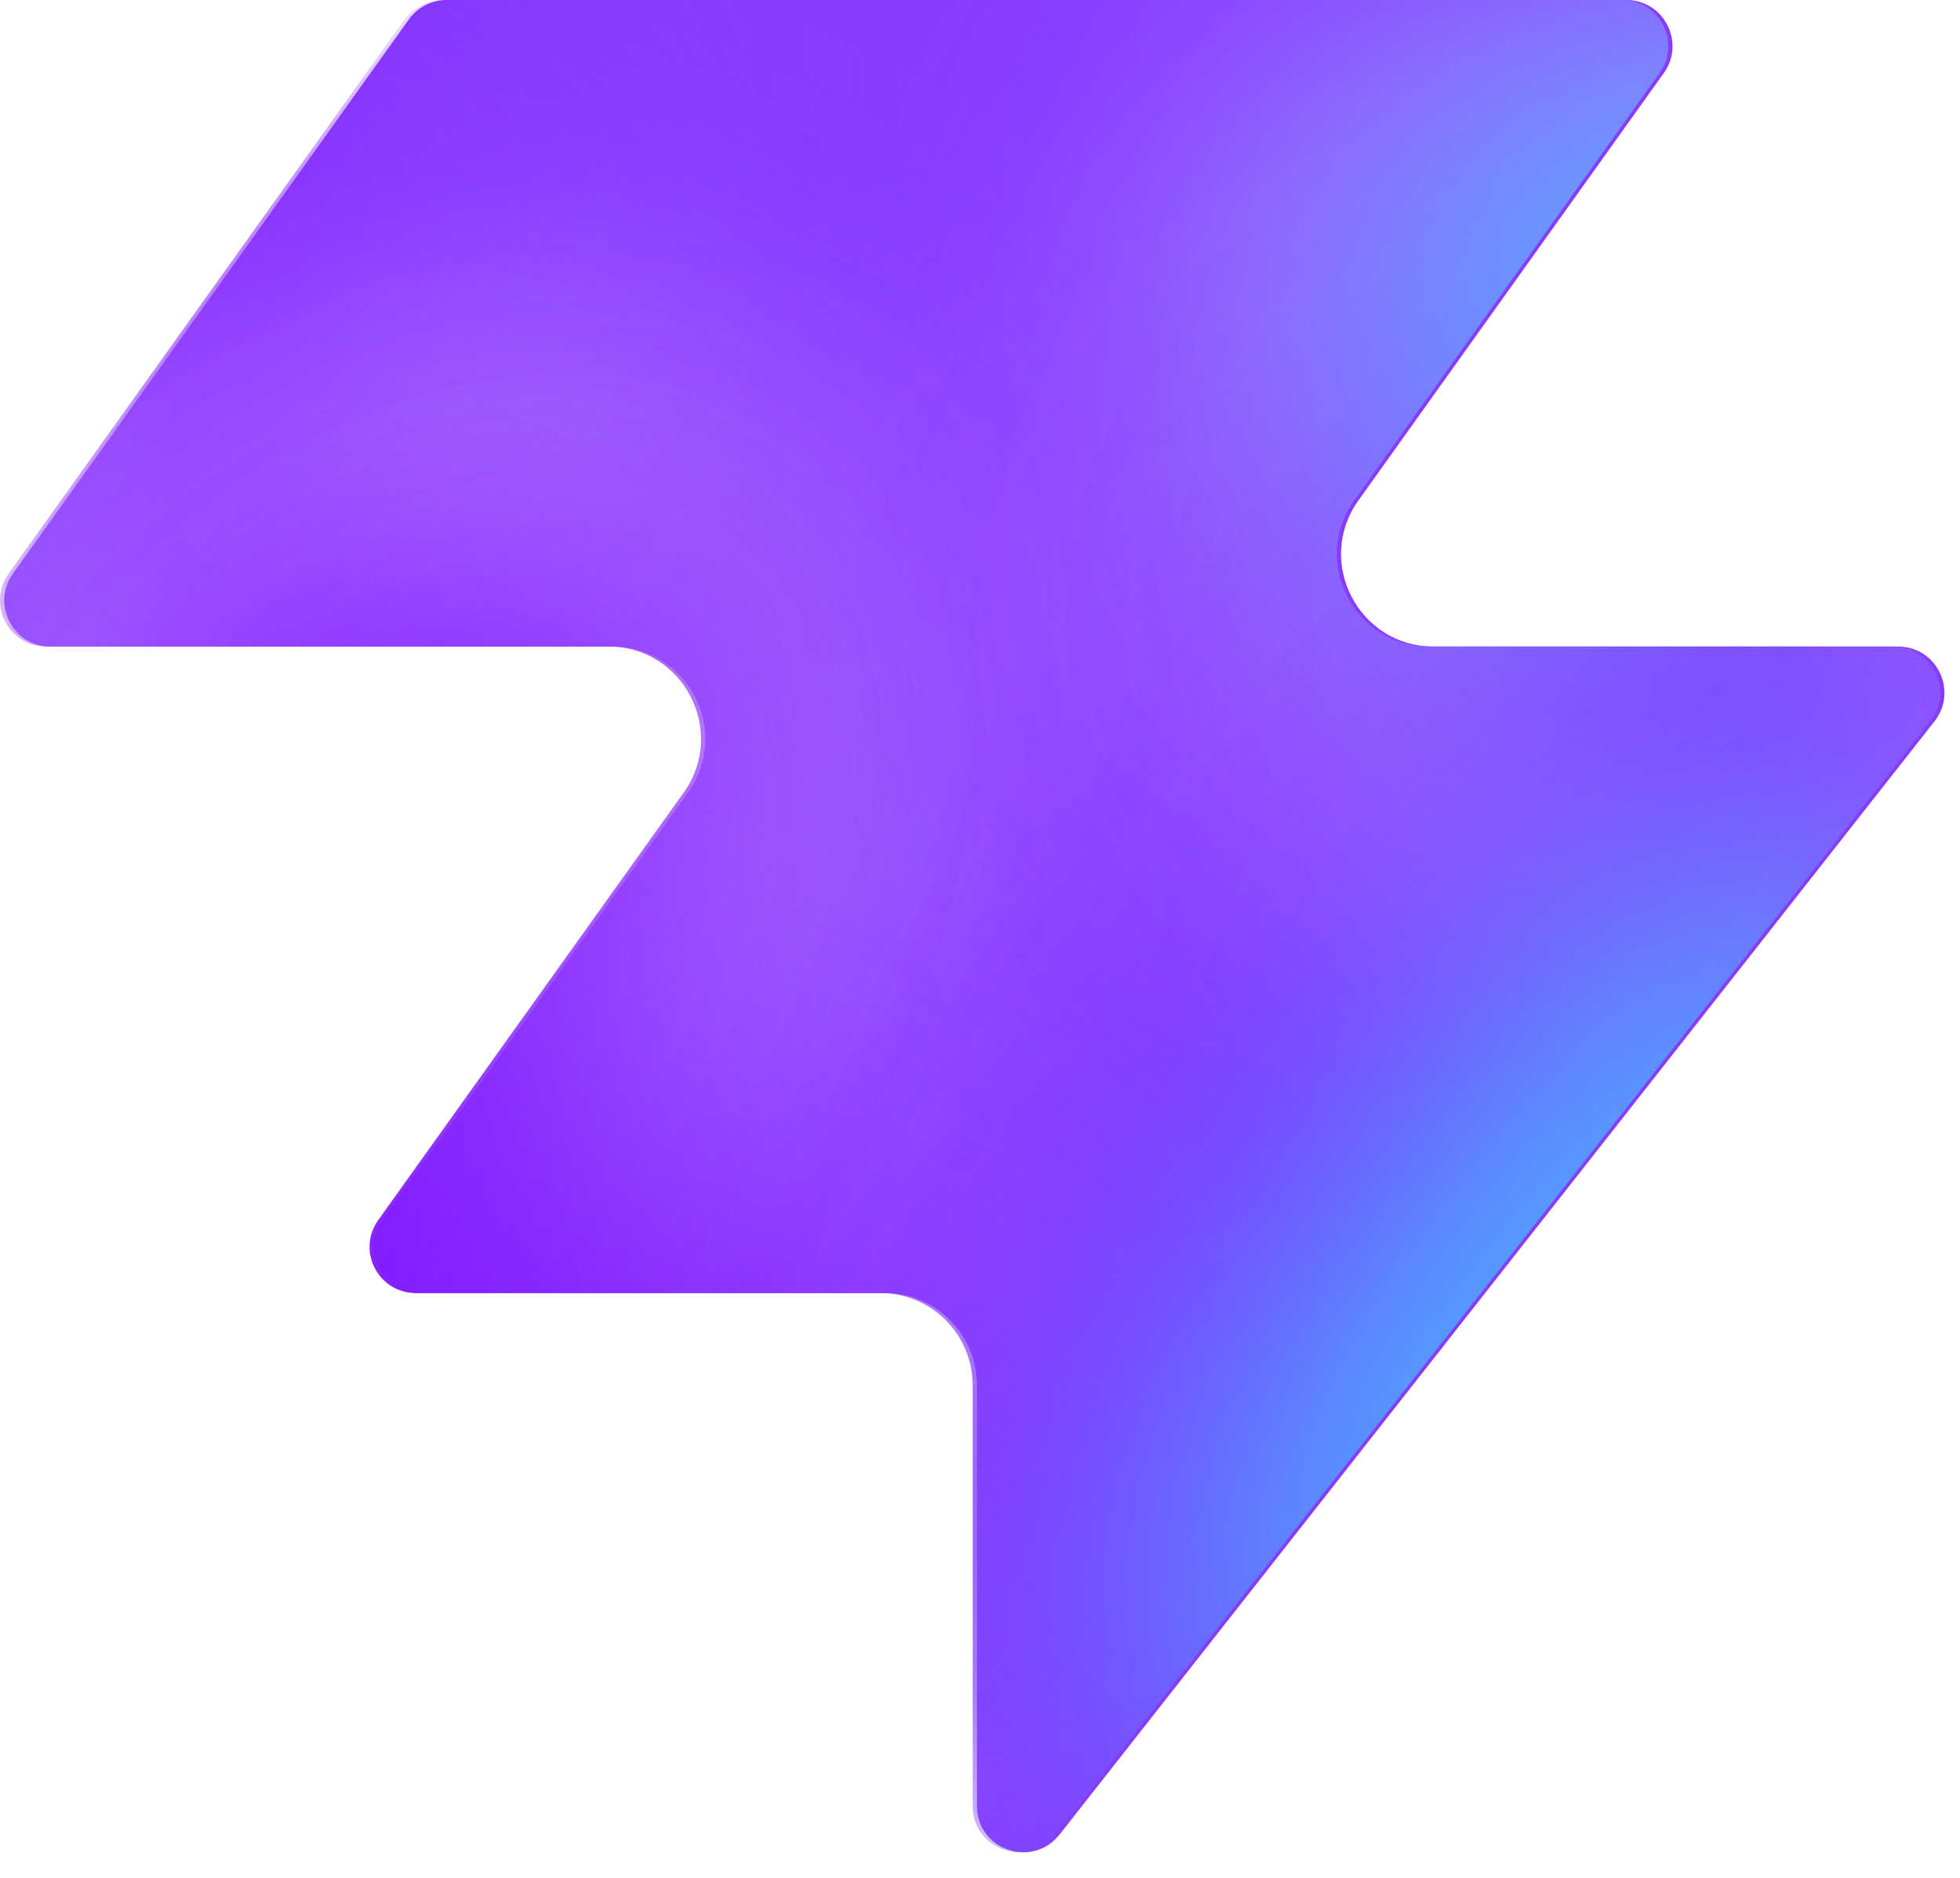
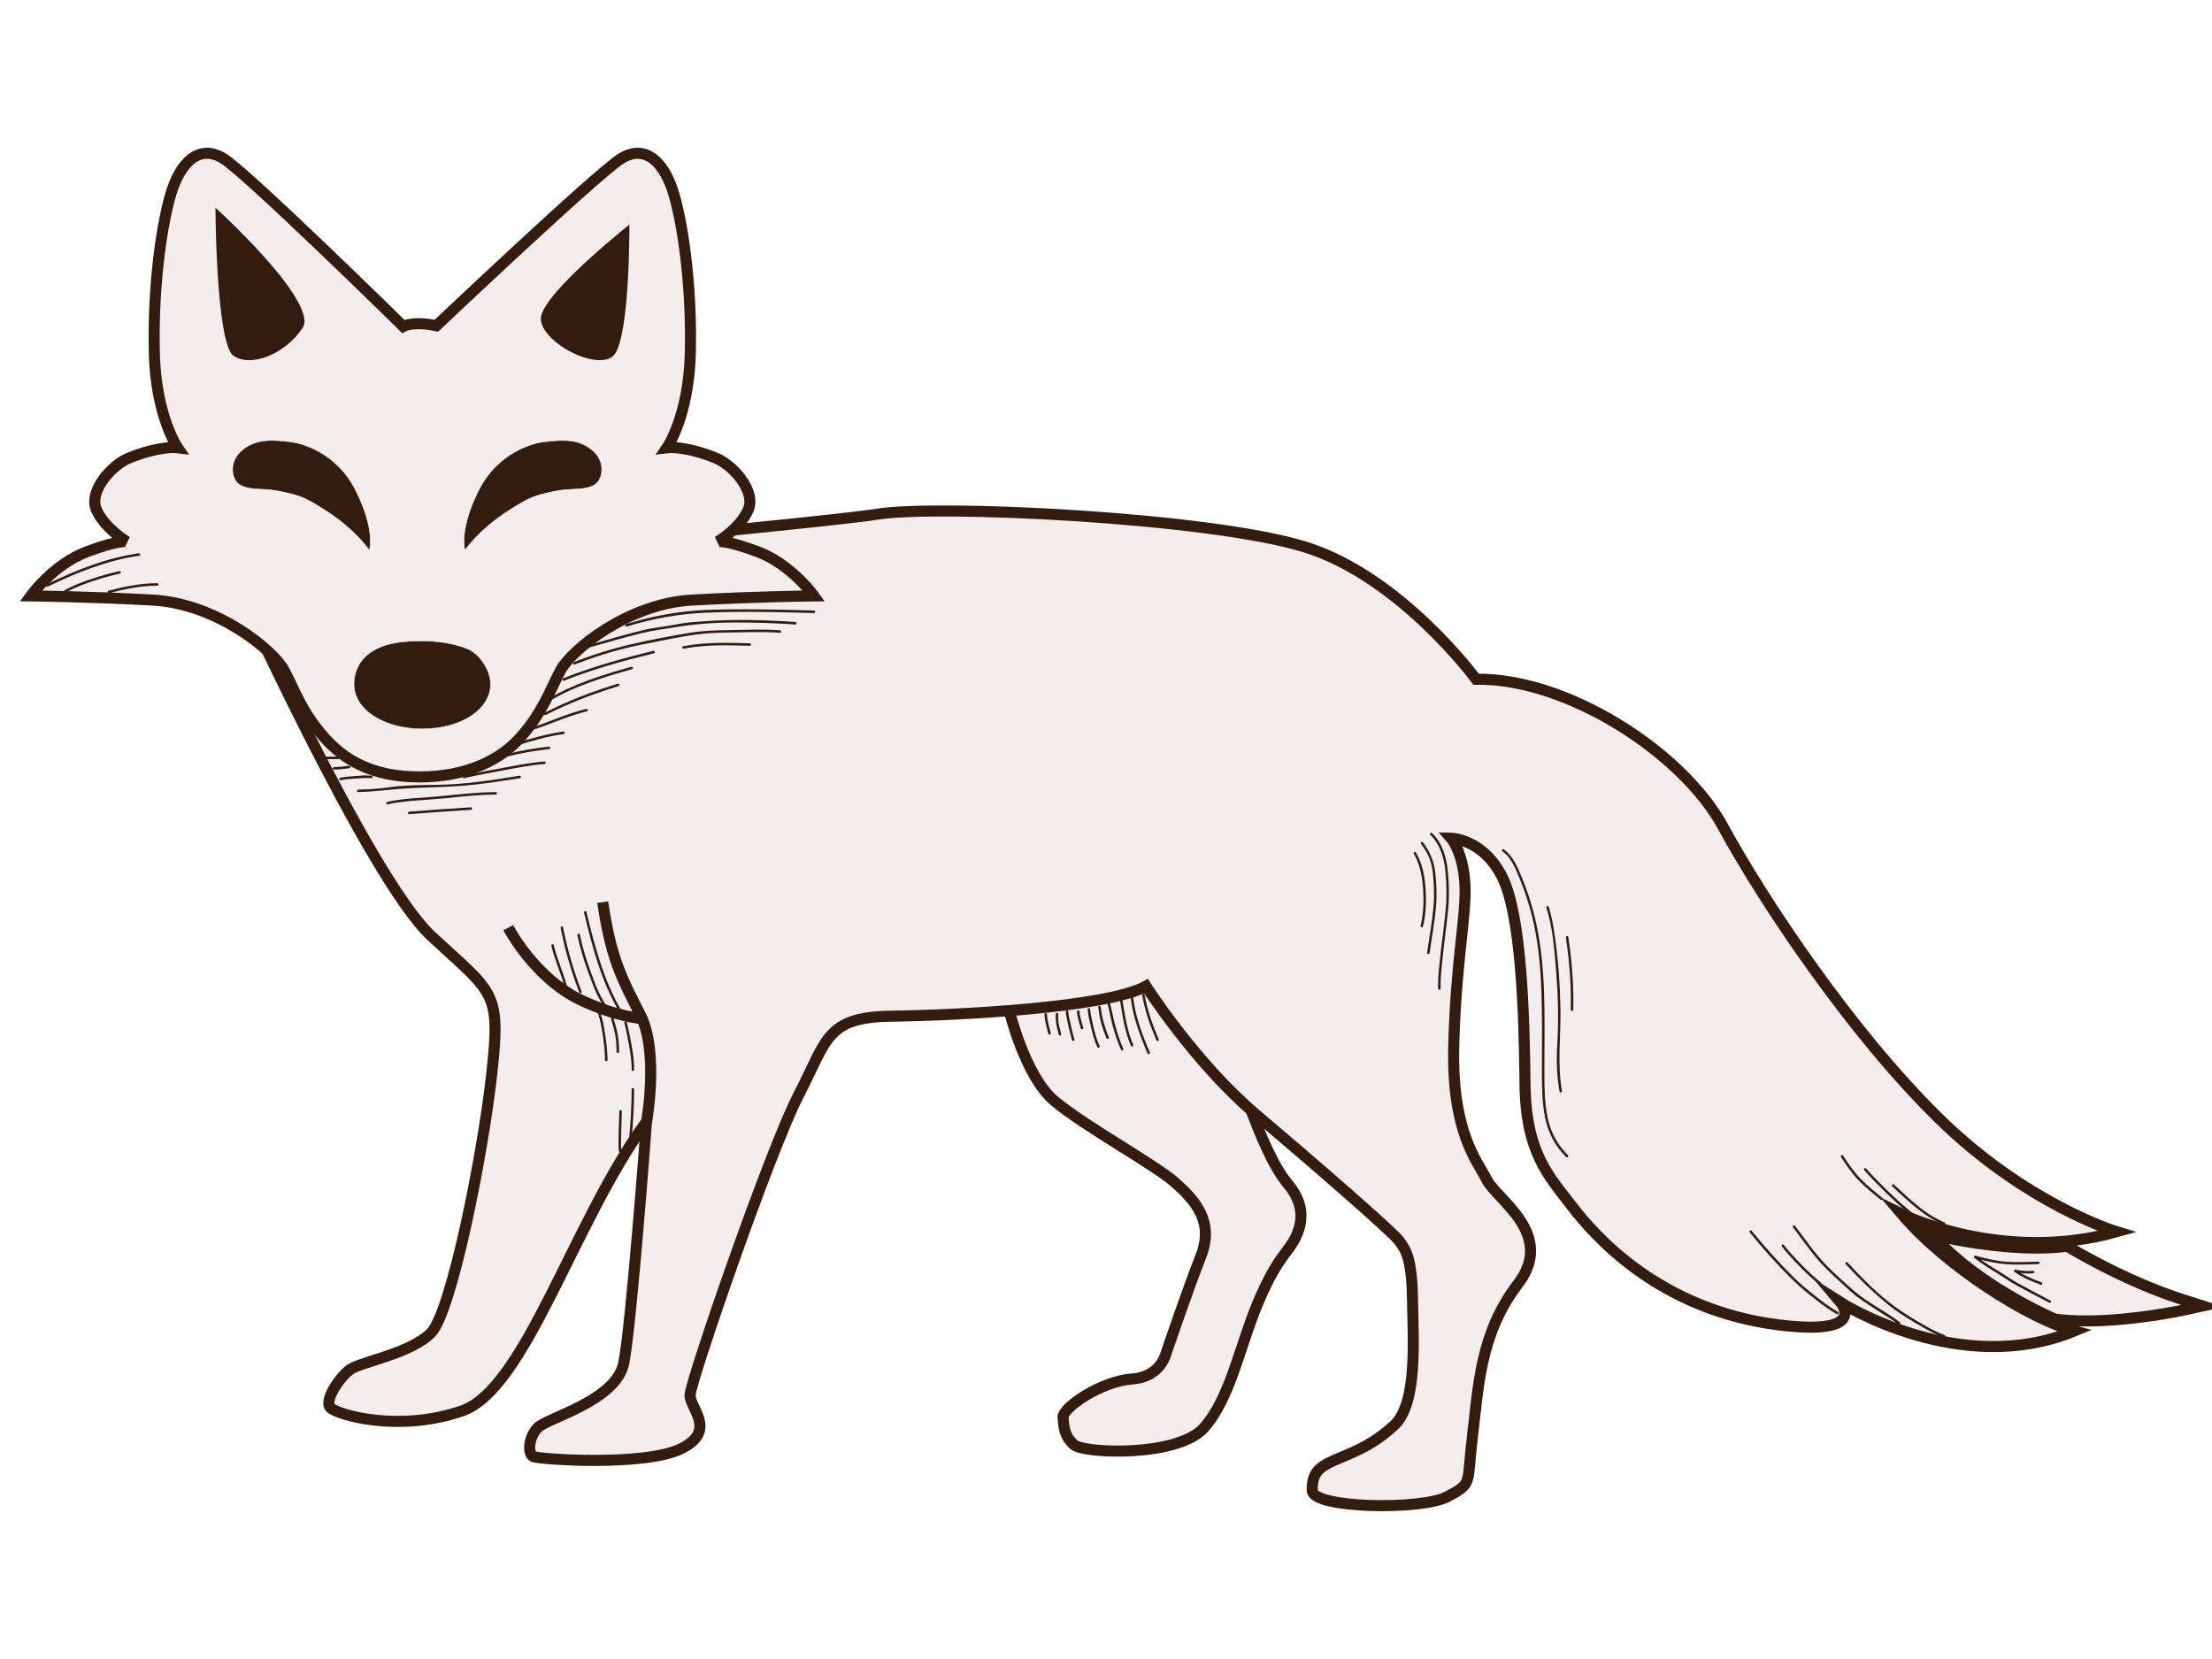
- <svg xmlns="http://www.w3.org/2000/svg" width="48" height="46" fill="none" viewBox="0 0 48 46">
-   <path fill="#863bff" d="M25.946 44.938c-.664.845-2.021.375-2.021-.698V33.937a2.26 2.26 0 0 0-2.262-2.262H10.287c-.92 0-1.456-1.04-.92-1.788l7.48-10.471c1.07-1.497 0-3.578-1.842-3.578H1.237c-.92 0-1.456-1.04-.92-1.788L10.013.474c.214-.297.556-.474.92-.474h28.894c.92 0 1.456 1.04.92 1.788l-7.48 10.471c-1.07 1.498 0 3.579 1.842 3.579h11.377c.943 0 1.473 1.088.89 1.83L25.947 44.94z" style="fill:#863bff;fill:color(display-p3 .525 .23 1);fill-opacity:1" />
-   <mask id="a" width="48" height="46" x="0" y="0" maskUnits="userSpaceOnUse" style="mask-type:alpha">
-     <path fill="#000" d="M25.842 44.938c-.664.844-2.021.375-2.021-.698V33.937a2.26 2.26 0 0 0-2.262-2.262H10.183c-.92 0-1.456-1.04-.92-1.788l7.48-10.471c1.07-1.498 0-3.579-1.842-3.579H1.133c-.92 0-1.456-1.04-.92-1.787L9.91.473c.214-.297.556-.474.92-.474h28.894c.92 0 1.456 1.04.92 1.788l-7.48 10.471c-1.07 1.498 0 3.578 1.842 3.578h11.377c.943 0 1.473 1.088.89 1.832L25.843 44.94z" style="fill:#000;fill-opacity:1" />
-   </mask>
-   <g mask="url(#a)">
-     <g filter="url(#b)">
-       <ellipse cx="5.508" cy="14.704" fill="#ede6ff" rx="5.508" ry="14.704" style="fill:#ede6ff;fill:color(display-p3 .927 .903 1);fill-opacity:1" transform="matrix(.00324 1 1 -.00324 -4.47 31.516)" />
+ <svg xmlns="http://www.w3.org/2000/svg" id="Layer_1" data-name="Layer 1" viewBox="0 0 800 600">
+   <defs>
+     <style>
+       .cls-1, .cls-2, .cls-3, .cls-4 {
+         stroke-miterlimit: 10;
+       }
+ 
+       .cls-1, .cls-5 {
+         fill: #f4eded;
+       }
+ 
+       .cls-1, .cls-3 {
+         stroke: #331b0e;
+         stroke-width: 4px;
+       }
+ 
+       .cls-2 {
+         stroke-width: 2px;
+       }
+ 
+       .cls-2, .cls-4 {
+         stroke: #f4eded;
+       }
+ 
+       .cls-2, .cls-4, .cls-6 {
+         fill: #331b0e;
+       }
+ 
+       .cls-5, .cls-6 {
+         stroke-width: 0px;
+       }
+ 
+       .cls-3 {
+         fill: none;
+       }
+ 
+       .cls-4 {
+         stroke-width: .2px;
+       }
+     </style>
+   </defs>
+   <path class="cls-1" d="m365.01,365.51s5.66,23.58,16.23,32.56,36.51,23.2,43.66,29.54c7.15,6.35,14.45,14.09,9.35,26.89-4.51,11.32-12.69,35.41-12.69,35.41,0,0-1.97,8.09-12.08,8.81-11.46.82-25.26,10.53-25.01,13.89.25,3.37.4,6.75,3.97,9.92,3.57,3.17,37.51,4.54,47.02-6.18,9.52-10.72,12.87-29.38,19.4-44.96,4.3-10.27,7.53-15,10.47-18.85,2.9-3.8,9.74-13.28.52-24.26-10.7-12.75-19.02-45.76-22.8-52.3s-7.85-24.05-7.85-24.05l-70.18,13.57Z" />
+   <path class="cls-1" d="m84.26,208.91s49.23,108.76,71.72,129.62c22.49,20.86,25.19,19.58,21.91,49.48-3.28,29.9-14.63,86.41-21.94,93.96-7.31,7.54-25.4,10.6-29.21,13.25s-9.83,11.53-7.17,13.98c2.67,2.45,24.35,8.97,47.42,1.11,23.06-7.86,40.3-68.41,66.83-104.65,0,0-5.46,73.43-8.22,87.27-2.76,13.84-27.85,19.83-31.24,23.53-3.39,3.69-3.41,9.21-1.61,10.28s40.28,3.67,53.51-2.76c13.23-6.43,3.31-14.62,3.31-19.37s28.91-88.61,39.26-108.58c10.35-19.97,9.84-28.2,33.6-28.51s77.9-3.06,92.03-10.85c0,0,17.73,27.69,39.54,46.18,21.81,18.49,49.24,42.3,51.9,45.77,2.66,3.47,4.73,6.77,4.95,21.46.23,14.69,1.89,37.46-6.63,45.4s-16.54,10.35-21.71,12.68c-5.17,2.32-8.09,4.36-7.92,10.89.16,6.53,39.62,7.2,48.93,2.22,9.31-4.97,6.86-4.29,9.03-21.98,2.17-17.69,2.67-36.94,16.44-54.94,13.77-18-7.72-30.57-11.25-37.61-3.53-7.04-12.73-17.19-11.97-48.4s4.71-47.3,4.02-58.82c-.68-11.51-5-16.39-5-16.39,0,0,11.65.25,18.55,14.14,6.9,13.89,7.94,49.77,8.2,74.72.26,24.95,8.63,33.34,16.82,44.06,8.2,10.72,31.75,37.88,75.39,43.17,32.11,3.89,21.96-8.14,21.96-8.14,0,0,42.94,27.43,84.52,10.29-16.58-4.51-46.37-23.38-62.46-42.28,0,0,36.35,18.04,77.75,6.39,0,0-32.8-9.92-64.72-41.41-31.92-31.49-63.06-78.31-77.69-105.15-14.63-26.85-56.45-53.8-89.25-53.26,0,0-27.21-37-61.71-47.78-34.5-10.78-133.3-15.44-154.86-11.92-21.55,3.52-233.06,22.93-233.06,22.93Z" />
+   <path class="cls-3" d="m233.83,405.67s4.64-25.29-2.33-38.85-10.61-20.75-13.52-40.55" />
+   <path class="cls-3" d="m183.81,335.51s9.49,18.33,26.53,26.31c13.01,6.1,21.88,6.54,21.88,6.54" />
+   <g>
+     <path class="cls-5" d="m754.32,477.74c-3.9,0-7.52-.2-10.75-.59l-.28-.03-.26-.11c-.95-.4-23.42-10.1-39.58-25.65l-5.08-4.89,6.89,1.49c.16.04,15.98,3.42,31.43,3.42,3.74,0,7.19-.2,10.26-.59l.7-.09.6.37c.19.12,19.68,12.08,41.21,18.97l7.12,2.28-7.3,1.58c-.72.16-17.95,3.84-34.96,3.84Z" />
+     <path class="cls-6" d="m704.84,449.91s15.99,3.47,31.86,3.47c3.57,0,7.14-.18,10.51-.61,0,0,19.62,12.12,41.65,19.17,0,0-17.55,3.8-34.53,3.8-3.59,0-7.15-.17-10.51-.58,0,0-22.89-9.78-38.98-25.25m-12.93-6.89l10.16,9.77c16.43,15.8,39.22,25.64,40.18,26.05l.52.22.56.07c3.31.4,7.01.61,10.99.61,17.21,0,34.64-3.73,35.38-3.89l14.61-3.16-14.24-4.56c-21.28-6.81-40.57-18.65-40.77-18.77l-1.2-.74-1.4.18c-2.99.38-6.35.57-10.01.57-15.23,0-30.85-3.34-31.01-3.38l-13.78-2.98h0Z" />
+   </g>
+   <path class="cls-1" d="m157.81,117.82s58.06-55,66.83-60.47,15.82,1.29,19.27,13.52c3.45,12.22,6.33,34.22,5.75,56.94-.58,22.72-8.41,34.08-8.41,34.08,0,0,6.29-.79,17.54,3.74,6.26,2.52,14.67,11.93,11.86,18.62-2.8,6.69-11.08,11.69-11.08,11.69,0,0,2.45-.91,14.53,3.62,12.08,4.53,20.27,15.96,20.27,15.96,0,0-21.14.22-44.22,1.51-23.08,1.29-43.57,18.12-47.45,25.45-3.88,7.33-6.33,14.9-14.24,23.94-7.36,8.42-19.6,14.55-36.74,14.56-17.14,0-27.33-6.14-34.7-14.56-7.91-9.04-10.35-16.61-14.24-23.94-3.88-7.33-24.37-24.16-47.45-25.45s-44.22-1.51-44.22-1.51c0,0,8.2-11.43,20.27-15.96,12.08-4.53,14.53-3.62,14.53-3.62,0,0-8.27-5.01-11.08-11.69-2.8-6.69,5.61-16.1,11.86-18.62,11.25-4.53,17.54-3.74,17.54-3.74,0,0-7.84-11.36-8.41-34.08-.58-22.72,2.3-44.72,5.75-56.94,3.45-12.22,10.5-18.98,19.27-13.52,8.77,5.46,64.99,60.68,64.99,60.68,0,0,3.59-2.01,11.93-.22Z" />
+   <g>
+     <g>
+       <path class="cls-6" d="m211.23,330.04c2.92,12.29,6.27,24.89,12.7,35.88.29.5,1.07.05.78-.45-6.39-10.92-9.7-23.45-12.61-35.66-.13-.56-1-.32-.87.24h0Z" />
+       <path class="cls-6" d="m208.84,338.25c.92,4.51,2.25,8.9,3.84,13.22s2.99,8.37,5.41,12.04c.32.48,1.1.03.78-.45-2.46-3.74-3.95-8.08-5.47-12.26s-2.79-8.43-3.68-12.79c-.12-.57-.98-.33-.87.24h0Z" />
+       <path class="cls-6" d="m202.77,335.63c1.54,7.93,3.83,15.72,6.72,23.26.21.54,1.08.3.87-.24-2.89-7.53-5.18-15.33-6.72-23.26-.11-.57-.98-.33-.87.24h0Z" />
+       <path class="cls-6" d="m199.41,342.07c1.14,4.94,3.34,9.57,4.65,14.47.15.56,1.02.32.87-.24-1.31-4.89-3.51-9.52-4.65-14.47-.13-.56-1-.33-.87.24h0Z" />
+       <path class="cls-6" d="m225.82,369.91c.67,2.77,1.25,5.57,1.73,8.38s.96,5.73.88,8.6c-.02.58.88.58.9,0,.08-2.87-.39-5.77-.87-8.59s-1.09-5.78-1.78-8.63c-.14-.56-1-.32-.87.24h0Z" />
+       <path class="cls-6" d="m228.44,393.98c0,6.08-.35,12.15-.97,18.21-.06.58.84.57.9,0,.62-6.05.96-12.12.97-18.21,0-.58-.9-.58-.9,0h0Z" />
+       <path class="cls-6" d="m224,401.92c-.1,2.37-.18,4.75-.23,7.13s-.16,4.76,0,7.12c.04.58.94.58.9,0-.15-2.37-.05-4.76,0-7.12s.13-4.75.23-7.13c.03-.58-.87-.58-.9,0h0Z" />
+       <path class="cls-6" d="m221,368.49c.55,1.94,1.15,3.88,1.52,5.87s.44,4.02.48,6.04c.01.58.91.58.9,0-.04-2.06-.12-4.12-.48-6.14s-.98-4.02-1.54-6.01c-.16-.56-1.03-.32-.87.24h0Z" />
+       <path class="cls-6" d="m216.27,366.44c.86,2.59,1.33,5.32,1.74,8.01.45,2.94.79,5.92.8,8.9,0,.58.9.58.9,0-.01-2.97-.36-5.95-.8-8.89-.41-2.77-.89-5.6-1.78-8.27-.18-.55-1.05-.31-.87.24h0Z" />
    </g>
-     <g filter="url(#c)">
-       <ellipse cx="10.399" cy="29.851" fill="#ede6ff" rx="10.399" ry="29.851" style="fill:#ede6ff;fill:color(display-p3 .927 .903 1);fill-opacity:1" transform="matrix(.00324 1 1 -.00324 -39.328 7.883)" />
+     <g>
+       <g>
+         <path class="cls-6" d="m408.91,360.61c.78,7.13,3.33,13.73,6.07,20.3.22.53,1.09.3.87-.24-2.71-6.48-5.27-13.03-6.04-20.06-.06-.57-.96-.58-.9,0h0Z" />
+         <path class="cls-6" d="m405.03,361.64c.97,5.67,1.68,11.28,4,16.61.23.53,1.01.07.78-.45-2.28-5.24-2.96-10.81-3.91-16.39-.1-.57-.96-.33-.87.24h0Z" />
+         <path class="cls-6" d="m400.55,362.93c.75,2.94,1.22,5.91,2.08,8.82.79,2.69,1.64,5.39,2.82,7.94.24.53,1.02.07.78-.45-1.17-2.55-2.01-5.27-2.79-7.96-.82-2.84-1.28-5.74-2.01-8.59-.14-.56-1.01-.32-.87.24h0Z" />
+         <path class="cls-6" d="m381.83,366.76c-.04,1.11-.01,2.21.15,3.31.21,1.39.58,2.76.94,4.11.15.56,1.02.32.87-.24-.35-1.33-.72-2.67-.93-4.03-.16-1.04-.17-2.1-.13-3.15.02-.58-.88-.58-.9,0h0Z" />
+         <path class="cls-6" d="m385.46,365.85c-.01.58.12,1.17.22,1.73.17.95.37,1.89.58,2.83.43,1.93.89,3.86,1.45,5.76.16.55,1.03.32.87-.24-.55-1.86-1-3.75-1.42-5.64-.21-.93-.41-1.87-.58-2.81-.1-.53-.23-1.1-.22-1.64.01-.58-.89-.58-.9,0h0Z" />
+         <path class="cls-6" d="m391.76,371.67c-.25-.96-.54-1.91-.8-2.87s-.55-1.98-.55-2.98c0-.58-.9-.58-.9,0,0,1.06.3,2.12.56,3.14s.57,1.96.82,2.95c.14.56,1.01.32.87-.24h0Z" />
+         <path class="cls-6" d="m397.67,378.3c-1.08-2.32-1.72-4.86-2.3-7.34-.45-1.93-.94-3.92-1.1-5.91-.05-.57-.95-.58-.9,0,.17,2.06.66,4.13,1.13,6.14.6,2.56,1.28,5.16,2.39,7.55.24.52,1.02.07.78-.45h0Z" />
+       </g>
+       <path class="cls-6" d="m401.02,375.21c-1.44-3.57-2.48-7.17-2.93-10.99-.07-.57-.97-.58-.9,0,.21,1.83.51,3.64.97,5.42.52,1.98,1.22,3.91,1.99,5.81.21.53,1.08.3.87-.24h0Z" />
    </g>
-     <g filter="url(#d)">
-       <ellipse cx="5.508" cy="30.487" fill="#7e14ff" rx="5.508" ry="30.487" style="fill:#7e14ff;fill:color(display-p3 .492 .077 1);fill-opacity:1" transform="rotate(89.814 -25.913 -14.639)scale(1 -1)" />
+     <g>
+       <path class="cls-6" d="m517.31,301.94c3.53,3.41,4.95,8.23,5.42,12.99.45,4.51.58,9.24.15,13.75-.61,6.48-1.57,12.92-2.22,19.39-.31,3.12-.67,6.3-.54,9.44.02.58.92.58.9,0-.12-2.83.18-5.69.45-8.5.35-3.64.78-7.27,1.22-10.9.37-3.07.77-6.14,1.06-9.22.45-4.66.33-9.54-.16-14.19-.52-4.92-2.02-9.87-5.66-13.39-.42-.4-1.05.23-.64.64h0Z" />
+       <path class="cls-6" d="m513.89,305.13c1.23,1.68,2.37,3.44,3.13,5.39s1.06,3.92,1.26,5.97c.36,3.76.51,7.64.17,11.41-.5,5.56-1.52,11.08-2.3,16.6-.08.57.79.81.87.24.79-5.67,1.86-11.34,2.35-17.05.34-4.07.16-8.28-.31-12.34-.47-4.04-2-7.4-4.39-10.68-.34-.46-1.12-.01-.78.45h0Z" />
+       <path class="cls-6" d="m511.33,308.81c2.3,3.92,3.06,8.31,3.36,12.79s.13,8.88-.91,13.22c-.14.56.73.8.87.24,1.09-4.55,1.24-9.23.91-13.89-.32-4.49-1.15-8.88-3.45-12.81-.29-.5-1.07-.05-.78.45h0Z" />
    </g>
-     <g filter="url(#e)">
-       <ellipse cx="5.508" cy="30.599" fill="#7e14ff" rx="5.508" ry="30.599" style="fill:#7e14ff;fill:color(display-p3 .492 .077 1);fill-opacity:1" transform="rotate(89.814 -32.644 -3.334)scale(1 -1)" />
+     <g>
+       <path class="cls-6" d="m23.92,214.17c3.25-1.77,6.76-3.06,10.28-4.2,3.01-.98,6.06-1.85,9.16-2.52.57-.12.33-.99-.24-.87-3.19.69-6.34,1.6-9.44,2.61-3.49,1.14-6.98,2.44-10.21,4.2-.51.28-.06,1.05.45.78h0Z" />
+       <path class="cls-6" d="m39.49,214.51c5.69-1.52,11.47-2.67,17.38-2.69.58,0,.58-.9,0-.9-5.99.02-11.85,1.18-17.62,2.72-.56.15-.32,1.02.24.87h0Z" />
+       <path class="cls-6" d="m17.34,212.12c10.42-5.08,21.49-9.49,33.03-11.14.57-.08.33-.95-.24-.87-11.62,1.66-22.76,6.12-33.25,11.23-.52.25-.06,1.03.45.78h0Z" />
+       <path class="cls-6" d="m118.05,274.57c1.39,0,2.78,0,4.17,0,.58,0,.58-.9,0-.9-1.39,0-2.78,0-4.17,0-.58,0-.58.9,0,.9h0Z" />
+       <path class="cls-6" d="m120.79,278.36c1.88-.09,3.74-.27,5.6-.53.24-.03.37-.34.31-.55-.07-.26-.31-.35-.55-.31-1.78.25-3.57.42-5.37.5-.58.03-.58.93,0,.9h0Z" />
+       <path class="cls-6" d="m123.23,282.18c1.78-.42,3.68-.49,5.5-.62,1.09-.08,2.19-.14,3.29-.17.73-.02,1.54-.06,2.24.04.57.08.81-.79.24-.87-1.88-.27-3.88-.04-5.77.1s-3.88.22-5.74.66c-.56.13-.32,1,.24.87h0Z" />
+       <path class="cls-6" d="m294.39,220.81c-8.1-.26-16.21-.43-24.31-.43-8.1,0-16.31,0-24.35,1.06-6.54.87-12.98,2.31-19.27,4.29-.55.17-.32,1.04.24.87,9.42-2.96,19.09-4.61,28.94-5.04,8.73-.38,17.48-.31,26.21-.16,4.18.08,8.36.19,12.54.32.58.02.58-.88,0-.9h0Z" />
+       <path class="cls-6" d="m287.64,224.94c-11.1-.74-22.27-1.07-33.37-.23-3.17.24-6.5.43-9.61,1.1-3.82.83-7.73,1.06-11.53,1.97-6.67,1.59-13.26,3.51-19.84,5.42-.56.16-.32,1.03.24.87,6.09-1.76,12.18-3.51,18.33-5.05,3.85-.96,7.73-1.41,11.64-2.07,7.37-1.25,14.9-1.83,22.38-1.82,7.26,0,14.52.23,21.76.71.58.04.58-.86,0-.9h0Z" />
+       <path class="cls-6" d="m236.29,235.39c-10.98,2.68-22.07,5.73-32.57,9.93-.53.21-.3,1.08.24.87,10.51-4.2,21.59-7.25,32.57-9.93.56-.14.32-1.01-.24-.87h0Z" />
+       <path class="cls-6" d="m271.17,232.65c-8.09-.2-16.08-.49-24.07,1.07-.57.11-.33.98.24.87,7.91-1.54,15.82-1.23,23.83-1.03.58.01.58-.89,0-.9h0Z" />
+       <path class="cls-6" d="m228.32,241.16c-10.25,2.87-20.79,6.11-29.99,11.57-.5.3-.05,1.07.45.78,9.13-5.43,19.6-8.64,29.77-11.48.56-.16.32-1.02-.24-.87h0Z" />
+       <path class="cls-6" d="m197.38,258.59c8.41-4.32,17.26-7.68,26.3-10.44.55-.17.32-1.04-.24-.87-9.11,2.78-18.04,6.17-26.51,10.53-.52.26-.06,1.04.45.78h0Z" />
+       <path class="cls-6" d="m212.03,256.38c-6.34,1.53-12.36,4.24-18.5,6.4-.54.19-.31,1.06.24.87,6.14-2.16,12.16-4.87,18.5-6.4.56-.14.32-1-.24-.87h0Z" />
+       <path class="cls-6" d="m203.71,264.58c-5.58.8-11.06,2.3-16.43,4-.55.17-.32,1.04.24.87,5.37-1.7,10.84-3.21,16.43-4,.57-.08.33-.95-.24-.87h0Z" />
+       <path class="cls-6" d="m198.56,270.02c-5.28.59-10.59,1.45-15.72,2.86-.56.15-.32,1.02.24.87,5.06-1.39,10.28-2.24,15.48-2.83.57-.06.58-.96,0-.9h0Z" />
+       <path class="cls-6" d="m196.9,275.43c-4.89.33-9.77,1.32-14.59,2.2-4.91.89-9.82,1.82-14.69,2.93-.56.13-.33,1,.24.87,4.76-1.09,9.57-1.99,14.37-2.87s9.75-1.89,14.67-2.23c.57-.04.58-.94,0-.9h0Z" />
+       <path class="cls-6" d="m129.57,286.48c6.16-.18,12.26-1.08,18.42-1.4,7.81-.4,15.58-.4,23.37-1.28,5.59-.63,11.16-1.45,16.7-2.38.57-.1.33-.96-.24-.87-9.91,1.66-19.98,3.19-30.04,3.31-5.61.07-11.38.06-16.95.86-3.71.53-7.52.75-11.26.86-.58.02-.58.92,0,.9h0Z" />
+       <path class="cls-6" d="m282.08,227.93c-6.41-.42-12.86-.14-19.28-.03-4.38.07-8.72.22-13.06.92-7.21,1.18-14.46,2.55-21.58,4.21-7,1.64-13.89,3.79-20.58,6.42-.53.21-.3,1.08.24.87,6.17-2.43,12.5-4.44,18.94-6.03,3.65-.9,7.34-1.57,11.03-2.3,7.5-1.49,14.91-3.05,22.6-3.16,7.21-.11,14.48-.48,21.69,0,.58.04.58-.86,0-.9h0Z" />
+       <path class="cls-6" d="m140.25,290.87c6.46-1.38,13.2-1.44,19.76-2.09,6.41-.63,12.85-1.39,19.3-1.41.58,0,.58-.9,0-.9-6.58.03-13.15.81-19.7,1.45-6.51.64-13.19.71-19.6,2.08-.57.12-.33.99.24.87h0Z" />
+       <path class="cls-6" d="m148,294.45c7.43-.56,14.86-1.13,22.3-1.57.58-.03.58-.93,0-.9-7.44.45-14.87,1.01-22.3,1.57-.57.04-.58.94,0,.9h0Z" />
    </g>
-     <g filter="url(#f)">
-       <ellipse cx="5.508" cy="30.599" fill="#7e14ff" rx="5.508" ry="30.599" style="fill:#7e14ff;fill:color(display-p3 .492 .077 1);fill-opacity:1" transform="matrix(.00324 1 1 -.00324 -34.34 30.47)" />
+     <g>
+       <path class="cls-6" d="m714.28,455.05c3.61.95,7.26,1.83,11,2.14,3.97.33,7.97.11,11.94-.01.58-.02.58-.92,0-.9-3.88.12-7.8.33-11.68.03-3.74-.28-7.4-1.18-11.01-2.13-.56-.15-.8.72-.24.87h0Z" />
+       <path class="cls-6" d="m714.08,454.93c2.68,2.22,5.71,4,8.66,5.83,2.1,1.3,4.12,2.73,6.28,3.93,3.98,2.23,8.04,4.3,12.07,6.43.51.27.97-.51.45-.78-3.97-2.1-7.96-4.14-11.88-6.33-2-1.11-3.87-2.43-5.81-3.63-3.09-1.92-6.31-3.76-9.12-6.09-.44-.37-1.08.27-.64.64h0Z" />
+       <path class="cls-6" d="m728.69,460.07c2.85,2.03,6.1,3.33,9.35,4.57.54.21.78-.66.24-.87-3.18-1.21-6.35-2.49-9.14-4.48-.47-.34-.92.44-.45.78h0Z" />
+       <path class="cls-6" d="m728.8,460.11c2.13.34,4.29.64,6.45.39.24-.03.45-.19.45-.45,0-.22-.21-.48-.45-.45-2.08.24-4.16-.03-6.21-.36-.24-.04-.48.06-.55.31-.06.21.07.52.31.55h0Z" />
+       <path class="cls-6" d="m664.7,474.48c-2.87-1.66-5.54-3.66-8.14-5.72s-5.17-4.18-7.54-6.5c-5.51-5.41-10.67-11.17-15.53-17.16-.37-.45-1,.19-.64.64,4.95,6.1,10.21,12,15.86,17.48,2.42,2.35,5.05,4.49,7.71,6.57,2.5,1.97,5.07,3.88,7.83,5.47.5.29.96-.49.45-.78h0Z" />
+       <path class="cls-6" d="m658.58,463.88c-2.5-2-4.82-4.23-7.06-6.51s-4.43-4.64-6.42-7.15c-.36-.45-.99.19-.64.64,1.99,2.51,4.18,4.87,6.42,7.15s4.56,4.51,7.06,6.51c.45.36,1.09-.27.64-.64h0Z" />
+       <path class="cls-6" d="m648.43,443.8c2.77,3.67,5.41,7.45,8.35,10.99,2.76,3.33,5.94,6.26,9.13,9.17,2.29,2.1,4.57,4.28,7.13,6.06,2.27,1.58,4.62,3.06,6.95,4.56,2.22,1.43,4.51,2.79,6.62,4.37.46.35.91-.43.45-.78-3.96-2.97-8.35-5.42-12.46-8.18-2.43-1.63-4.59-3.54-6.76-5.5-3.08-2.78-6.23-5.57-8.99-8.67-3.5-3.93-6.48-8.28-9.64-12.48-.34-.46-1.13,0-.78.45h0Z" />
+       <path class="cls-6" d="m667.51,457.21c4.74,5.08,9.72,10.04,15.12,14.42,3.96,3.22,8.39,5.91,12.83,8.41,2.42,1.36,4.9,2.72,7.52,3.64.55.19.78-.68.24-.87-3.03-1.06-5.88-2.71-8.65-4.31-2.92-1.7-5.8-3.49-8.56-5.43-6.59-4.63-12.39-10.63-17.86-16.5-.4-.42-1.03.21-.64.64h0Z" />
+       <path class="cls-6" d="m680.73,433.19c-2.64-2.13-5.29-4.27-7.67-6.7-2.53-2.57-4.52-5.51-6.46-8.54-.31-.49-1.09-.04-.78.45,1.93,3.01,3.91,5.95,6.41,8.53,2.43,2.51,5.15,4.7,7.86,6.89.45.36,1.09-.27.64-.64h0Z" />
+       <path class="cls-6" d="m691,438.13c-2.93-2.31-5.66-4.88-8.33-7.47s-5.31-5.26-7.78-8.06c-.39-.43-1.02.2-.64.64,2.48,2.79,5.11,5.46,7.78,8.06,2.67,2.6,5.4,5.17,8.33,7.47.45.35,1.09-.28.64-.64h0Z" />
+       <path class="cls-6" d="m684.33,429.04c5.67,5.23,11.4,10.92,18.65,13.92.53.22.77-.65.24-.87-7.09-2.93-12.7-8.57-18.25-13.69-.43-.39-1.06.24-.64.64h0Z" />
    </g>
-     <g filter="url(#g)">
-       <ellipse cx="14.072" cy="22.078" fill="#ede6ff" rx="14.072" ry="22.078" style="fill:#ede6ff;fill:color(display-p3 .927 .903 1);fill-opacity:1" transform="rotate(93.35 24.506 48.493)scale(-1 1)" />
-     </g>
-     <g filter="url(#h)">
-       <ellipse cx="3.47" cy="21.501" fill="#7e14ff" rx="3.47" ry="21.501" style="fill:#7e14ff;fill:color(display-p3 .492 .077 1);fill-opacity:1" transform="rotate(89.009 28.708 47.59)scale(-1 1)" />
-     </g>
-     <g filter="url(#i)">
-       <ellipse cx="3.47" cy="21.501" fill="#7e14ff" rx="3.47" ry="21.501" style="fill:#7e14ff;fill:color(display-p3 .492 .077 1);fill-opacity:1" transform="rotate(89.009 28.708 47.59)scale(-1 1)" />
-     </g>
-     <g filter="url(#j)">
-       <ellipse cx=".387" cy="8.972" fill="#7e14ff" rx="4.407" ry="29.108" style="fill:#7e14ff;fill:color(display-p3 .492 .077 1);fill-opacity:1" transform="rotate(39.51 .387 8.972)" />
-     </g>
-     <g filter="url(#k)">
-       <ellipse cx="47.523" cy="-6.092" fill="#7e14ff" rx="4.407" ry="29.108" style="fill:#7e14ff;fill:color(display-p3 .492 .077 1);fill-opacity:1" transform="rotate(37.892 47.523 -6.092)" />
-     </g>
-     <g filter="url(#l)">
-       <ellipse cx="41.412" cy="6.333" fill="#47bfff" rx="5.971" ry="9.665" style="fill:#47bfff;fill:color(display-p3 .28 .748 1);fill-opacity:1" transform="rotate(37.892 41.412 6.333)" />
-     </g>
-     <g filter="url(#m)">
-       <ellipse cx="-1.879" cy="38.332" fill="#7e14ff" rx="4.407" ry="29.108" style="fill:#7e14ff;fill:color(display-p3 .492 .077 1);fill-opacity:1" transform="rotate(37.892 -1.88 38.332)" />
-     </g>
-     <g filter="url(#n)">
-       <ellipse cx="-1.879" cy="38.332" fill="#7e14ff" rx="4.407" ry="29.108" style="fill:#7e14ff;fill:color(display-p3 .492 .077 1);fill-opacity:1" transform="rotate(37.892 -1.88 38.332)" />
-     </g>
-     <g filter="url(#o)">
-       <ellipse cx="35.651" cy="29.907" fill="#7e14ff" rx="4.407" ry="29.108" style="fill:#7e14ff;fill:color(display-p3 .492 .077 1);fill-opacity:1" transform="rotate(37.892 35.651 29.907)" />
-     </g>
-     <g filter="url(#p)">
-       <ellipse cx="38.418" cy="32.4" fill="#47bfff" rx="5.971" ry="15.297" style="fill:#47bfff;fill:color(display-p3 .28 .748 1);fill-opacity:1" transform="rotate(37.892 38.418 32.4)" />
+     <g>
+       <path class="cls-6" d="m543.43,307.95c3.33,2.39,4.9,6.66,6.38,10.32,1.66,4.08,3.04,8.27,4.13,12.54,2.31,9.01,3.18,18.31,3.53,27.59.34,8.99.2,17.99.19,26.98,0,6.21-.09,12.55,1.11,18.67,1.09,5.56,3.65,10.41,7.66,14.42.41.41,1.05-.23.64-.64-3.7-3.69-6.14-8.12-7.27-13.23-1.36-6.2-1.25-12.71-1.25-19.02,0-18.02.8-36.47-3.53-54.12-1.2-4.88-2.77-9.66-4.71-14.29-1.53-3.65-3.12-7.61-6.45-10-.47-.34-.92.44-.45.78h0Z" />
+       <path class="cls-6" d="m566.33,339.12c1.29,8.67,1.96,17.28,1.76,26.05-.01.58.89.58.9,0,.2-8.85-.49-17.54-1.79-26.29-.09-.57-.95-.33-.87.24h0Z" />
+       <path class="cls-6" d="m559.28,328.26c2.19,6.93,2.82,14.49,3.42,21.69.76,9.11,1.09,18.32.53,27.45-.36,5.82-.23,11.61.8,17.36.1.57.97.33.87-.24-1.76-9.79-.37-19.64-.54-29.5-.15-8.87-.77-17.78-2.06-26.56-.51-3.5-1.09-7.05-2.16-10.44-.17-.55-1.04-.32-.87.24h0Z" />
    </g>
  </g>
-   <defs>
-     <filter id="b" width="60.045" height="41.654" x="-19.77" y="16.149" color-interpolation-filters="sRGB" filterUnits="userSpaceOnUse">
-       <feFlood flood-opacity="0" result="BackgroundImageFix" />
-       <feBlend in="SourceGraphic" in2="BackgroundImageFix" result="shape" />
-       <feGaussianBlur result="effect1_foregroundBlur_2002_17158" stdDeviation="7.659" />
-     </filter>
-     <filter id="c" width="90.34" height="51.437" x="-54.613" y="-7.533" color-interpolation-filters="sRGB" filterUnits="userSpaceOnUse">
-       <feFlood flood-opacity="0" result="BackgroundImageFix" />
-       <feBlend in="SourceGraphic" in2="BackgroundImageFix" result="shape" />
-       <feGaussianBlur result="effect1_foregroundBlur_2002_17158" stdDeviation="7.659" />
-     </filter>
-     <filter id="d" width="79.355" height="29.4" x="-49.64" y="2.03" color-interpolation-filters="sRGB" filterUnits="userSpaceOnUse">
-       <feFlood flood-opacity="0" result="BackgroundImageFix" />
-       <feBlend in="SourceGraphic" in2="BackgroundImageFix" result="shape" />
-       <feGaussianBlur result="effect1_foregroundBlur_2002_17158" stdDeviation="4.596" />
-     </filter>
-     <filter id="e" width="79.579" height="29.4" x="-45.045" y="20.029" color-interpolation-filters="sRGB" filterUnits="userSpaceOnUse">
-       <feFlood flood-opacity="0" result="BackgroundImageFix" />
-       <feBlend in="SourceGraphic" in2="BackgroundImageFix" result="shape" />
-       <feGaussianBlur result="effect1_foregroundBlur_2002_17158" stdDeviation="4.596" />
-     </filter>
-     <filter id="f" width="79.579" height="29.4" x="-43.513" y="21.178" color-interpolation-filters="sRGB" filterUnits="userSpaceOnUse">
-       <feFlood flood-opacity="0" result="BackgroundImageFix" />
-       <feBlend in="SourceGraphic" in2="BackgroundImageFix" result="shape" />
-       <feGaussianBlur result="effect1_foregroundBlur_2002_17158" stdDeviation="4.596" />
-     </filter>
-     <filter id="g" width="74.749" height="58.852" x="15.756" y="-17.901" color-interpolation-filters="sRGB" filterUnits="userSpaceOnUse">
-       <feFlood flood-opacity="0" result="BackgroundImageFix" />
-       <feBlend in="SourceGraphic" in2="BackgroundImageFix" result="shape" />
-       <feGaussianBlur result="effect1_foregroundBlur_2002_17158" stdDeviation="7.659" />
-     </filter>
-     <filter id="h" width="61.377" height="25.362" x="23.548" y="2.284" color-interpolation-filters="sRGB" filterUnits="userSpaceOnUse">
-       <feFlood flood-opacity="0" result="BackgroundImageFix" />
-       <feBlend in="SourceGraphic" in2="BackgroundImageFix" result="shape" />
-       <feGaussianBlur result="effect1_foregroundBlur_2002_17158" stdDeviation="4.596" />
-     </filter>
-     <filter id="i" width="61.377" height="25.362" x="23.548" y="2.284" color-interpolation-filters="sRGB" filterUnits="userSpaceOnUse">
-       <feFlood flood-opacity="0" result="BackgroundImageFix" />
-       <feBlend in="SourceGraphic" in2="BackgroundImageFix" result="shape" />
-       <feGaussianBlur result="effect1_foregroundBlur_2002_17158" stdDeviation="4.596" />
-     </filter>
-     <filter id="j" width="56.045" height="63.649" x="-27.636" y="-22.853" color-interpolation-filters="sRGB" filterUnits="userSpaceOnUse">
-       <feFlood flood-opacity="0" result="BackgroundImageFix" />
-       <feBlend in="SourceGraphic" in2="BackgroundImageFix" result="shape" />
-       <feGaussianBlur result="effect1_foregroundBlur_2002_17158" stdDeviation="4.596" />
-     </filter>
-     <filter id="k" width="54.814" height="64.646" x="20.116" y="-38.415" color-interpolation-filters="sRGB" filterUnits="userSpaceOnUse">
-       <feFlood flood-opacity="0" result="BackgroundImageFix" />
-       <feBlend in="SourceGraphic" in2="BackgroundImageFix" result="shape" />
-       <feGaussianBlur result="effect1_foregroundBlur_2002_17158" stdDeviation="4.596" />
-     </filter>
-     <filter id="l" width="33.541" height="35.313" x="24.641" y="-11.323" color-interpolation-filters="sRGB" filterUnits="userSpaceOnUse">
-       <feFlood flood-opacity="0" result="BackgroundImageFix" />
-       <feBlend in="SourceGraphic" in2="BackgroundImageFix" result="shape" />
-       <feGaussianBlur result="effect1_foregroundBlur_2002_17158" stdDeviation="4.596" />
-     </filter>
-     <filter id="m" width="54.814" height="64.646" x="-29.286" y="6.009" color-interpolation-filters="sRGB" filterUnits="userSpaceOnUse">
-       <feFlood flood-opacity="0" result="BackgroundImageFix" />
-       <feBlend in="SourceGraphic" in2="BackgroundImageFix" result="shape" />
-       <feGaussianBlur result="effect1_foregroundBlur_2002_17158" stdDeviation="4.596" />
-     </filter>
-     <filter id="n" width="54.814" height="64.646" x="-29.286" y="6.009" color-interpolation-filters="sRGB" filterUnits="userSpaceOnUse">
-       <feFlood flood-opacity="0" result="BackgroundImageFix" />
-       <feBlend in="SourceGraphic" in2="BackgroundImageFix" result="shape" />
-       <feGaussianBlur result="effect1_foregroundBlur_2002_17158" stdDeviation="4.596" />
-     </filter>
-     <filter id="o" width="54.814" height="64.646" x="8.244" y="-2.416" color-interpolation-filters="sRGB" filterUnits="userSpaceOnUse">
-       <feFlood flood-opacity="0" result="BackgroundImageFix" />
-       <feBlend in="SourceGraphic" in2="BackgroundImageFix" result="shape" />
-       <feGaussianBlur result="effect1_foregroundBlur_2002_17158" stdDeviation="4.596" />
-     </filter>
-     <filter id="p" width="39.409" height="43.623" x="18.713" y="10.588" color-interpolation-filters="sRGB" filterUnits="userSpaceOnUse">
-       <feFlood flood-opacity="0" result="BackgroundImageFix" />
-       <feBlend in="SourceGraphic" in2="BackgroundImageFix" result="shape" />
-       <feGaussianBlur result="effect1_foregroundBlur_2002_17158" stdDeviation="4.596" />
-     </filter>
-   </defs>
+   <g>
+     <path class="cls-2" d="m76.9,72.81s0,51.31,6.69,56.44c6.69,5.13,20.08,0,26.78-10.26,6.69-10.26-33.47-46.18-33.47-46.18Z" />
+     <path class="cls-2" d="m228.63,79.15s.43,41.41-5.48,49.5c-5.9,8.09-29.58-4.34-28.51-14.03,1.07-9.69,33.98-35.47,33.98-35.47Z" />
+     <g>
+       <path class="cls-6" d="m168.13,198.84c-.02-.07-2.14-7.24,4.92-21.37,7.76-15.51,22.18-17.52,23.8-17.69l.57-.06c1.94-.22,3.95-.44,6.01-.44,2.72,0,5.02.4,7.03,1.24,1.2.5,5.22,2.41,6.66,6.28,1.15,3.09.49,7.33-2.58,8.81-2.28,1.09-4.54,1.2-7.15,1.33-2.07.1-4.42.22-7.27.83-7.34,1.59-8.86,2.24-16.23,6.96-10.68,6.84-15.53,14.06-15.58,14.14l-.12.17-.06-.2Z" />
+       <path class="cls-5" d="m203.43,159.38c2.35,0,4.73.29,6.99,1.23,1.5.62,5.23,2.53,6.6,6.23,1.11,2.98.5,7.22-2.53,8.68-4.04,1.94-7.93.75-14.4,2.16-7.31,1.58-8.84,2.22-16.26,6.97-10.82,6.93-15.61,14.16-15.61,14.16,0,0-2.21-7.04,4.92-21.29,7.13-14.26,20.17-17.25,23.72-17.64,2.07-.23,4.3-.5,6.57-.5m0-.2c-2.07,0-4.08.22-6.03.44l-.57.06c-1.62.18-16.1,2.19-23.87,17.75-7.08,14.17-5.02,21.15-4.93,21.44l.13.4.23-.35c.05-.07,4.89-7.28,15.55-14.11,7.35-4.71,8.87-5.36,16.19-6.95,2.84-.61,5.18-.73,7.26-.83,2.62-.13,4.89-.24,7.19-1.34,3.12-1.5,3.8-5.8,2.64-8.93-1.45-3.91-5.51-5.84-6.72-6.34-2.02-.84-4.34-1.25-7.07-1.25h0Z" />
+     </g>
+     <g>
+       <path class="cls-6" d="m133.45,198.87c-.05-.07-4.9-7.3-15.58-14.14-7.37-4.72-8.88-5.37-16.23-6.96-2.85-.62-5.2-.73-7.27-.83-2.61-.13-4.87-.24-7.15-1.33-3.07-1.47-3.73-5.72-2.59-8.81,1.44-3.87,5.46-5.79,6.66-6.28,2.01-.83,4.31-1.24,7.03-1.24,2.07,0,4.07.22,6.01.44l.57.06c1.62.18,16.04,2.18,23.8,17.69,7.07,14.13,4.94,21.3,4.92,21.37l-.06.2-.12-.17Z" />
+       <path class="cls-5" d="m98.33,159.38c2.27,0,4.5.27,6.57.5,3.54.39,16.59,3.38,23.72,17.64,7.13,14.26,4.92,21.29,4.92,21.29,0,0-4.79-7.23-15.61-14.16-7.42-4.75-8.95-5.39-16.26-6.97-6.47-1.4-10.35-.22-14.4-2.16-3.04-1.46-3.64-5.7-2.53-8.68,1.38-3.69,5.11-5.61,6.6-6.23,2.27-.94,4.65-1.23,6.99-1.23m0-.2h0c-2.73,0-5.04.41-7.07,1.25-1.21.5-5.26,2.43-6.72,6.34-1.16,3.13-.49,7.43,2.64,8.93,2.3,1.1,4.56,1.21,7.19,1.34,2.07.1,4.42.22,7.26.83,7.33,1.59,8.84,2.24,16.19,6.95,10.66,6.83,15.5,14.03,15.55,14.11l.23.35.13-.4c.09-.29,2.16-7.28-4.93-21.44-7.78-15.56-22.25-17.57-23.87-17.75l-.57-.06c-1.94-.22-3.95-.44-6.02-.44h0Z" />
+     </g>
+     <path class="cls-4" d="m177.43,247.35c0,9.54-11.06,16.27-24.71,16.27s-24.71-6.74-24.71-16.27c0-4.74,2.44-9.49,7.15-12.15,5.36-3.03,11.29-3.39,18.16-3.39s14.21,1.73,17.29,3.64c3.41,2.11,6.81,7.29,6.81,11.9Z" />
+   </g>
+   <path class="cls-6" d="m377.76,366.76c-.03.98.19,1.99.37,2.95.27,1.39.62,2.77,1.02,4.13.16.55,1.03.32.87-.24-.39-1.32-.72-2.66-.99-4.02-.18-.92-.39-1.88-.36-2.81.02-.58-.88-.58-.9,0h0Z" />
+   <path class="cls-6" d="m413.09,359.95c.99,5.71,2.88,11.04,5.2,16.33.23.53,1.01.07.78-.45-2.29-5.22-4.13-10.49-5.11-16.11-.1-.57-.97-.33-.87.24h0Z" />
</svg>
